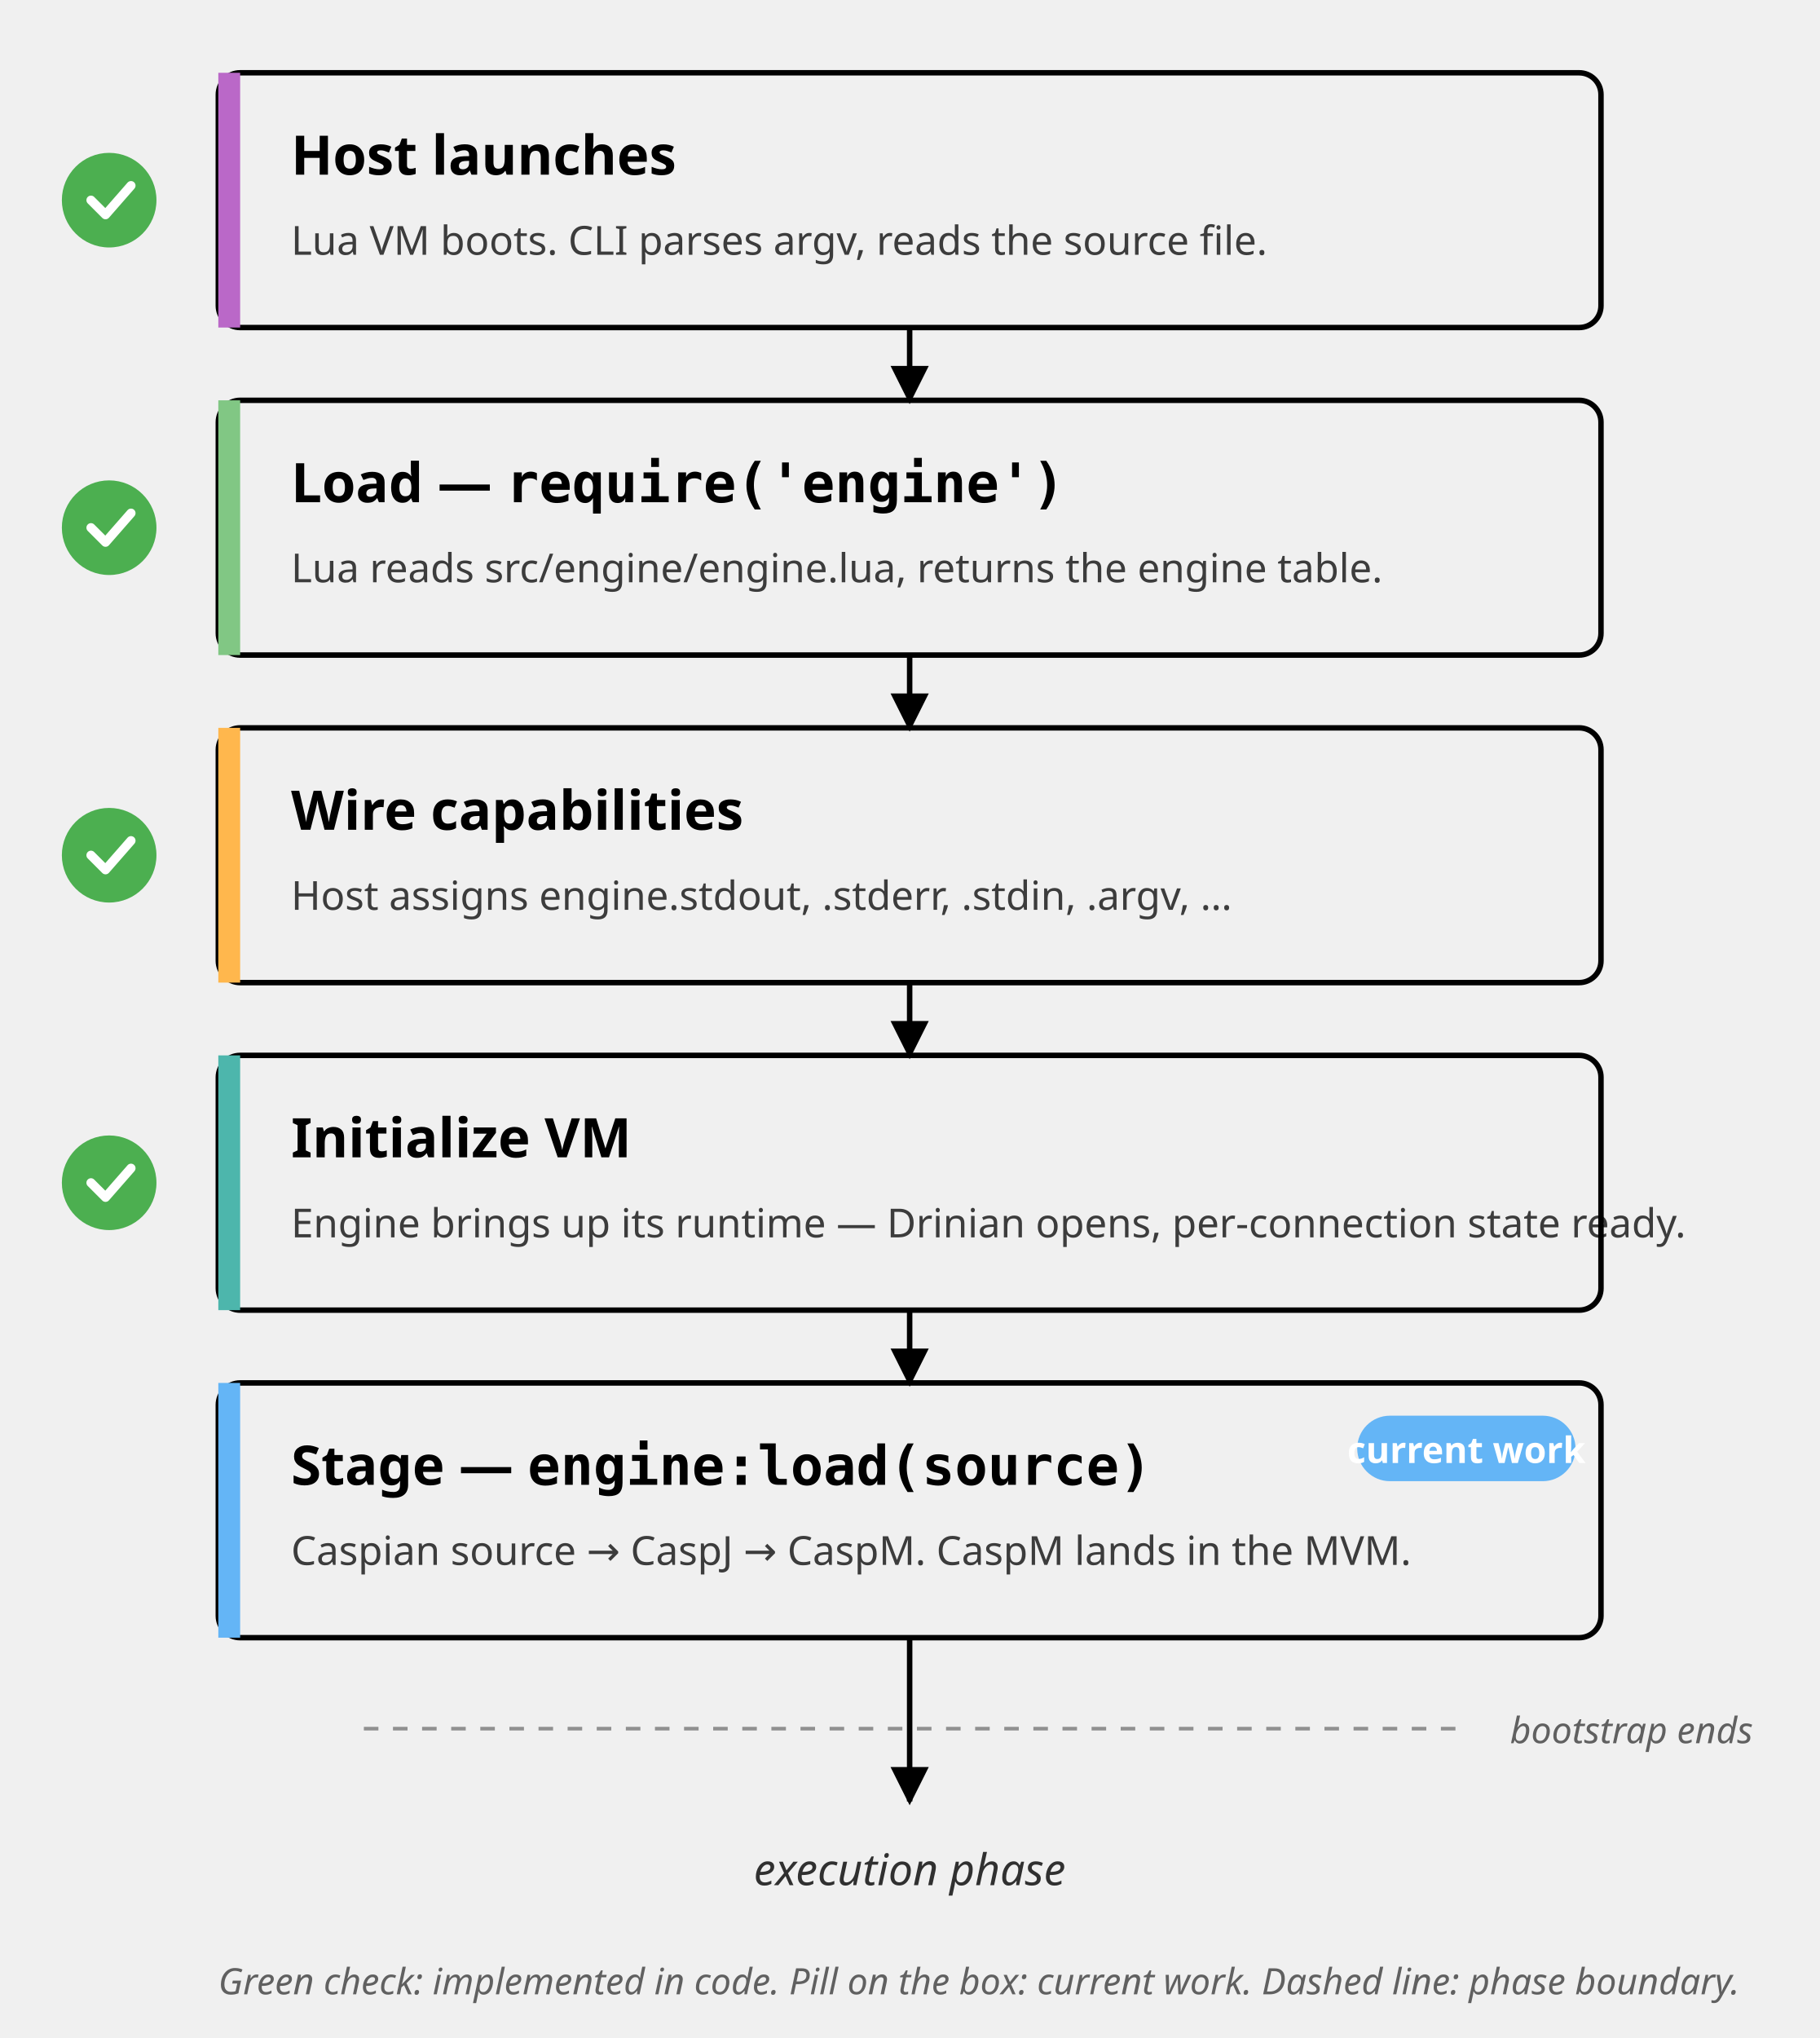
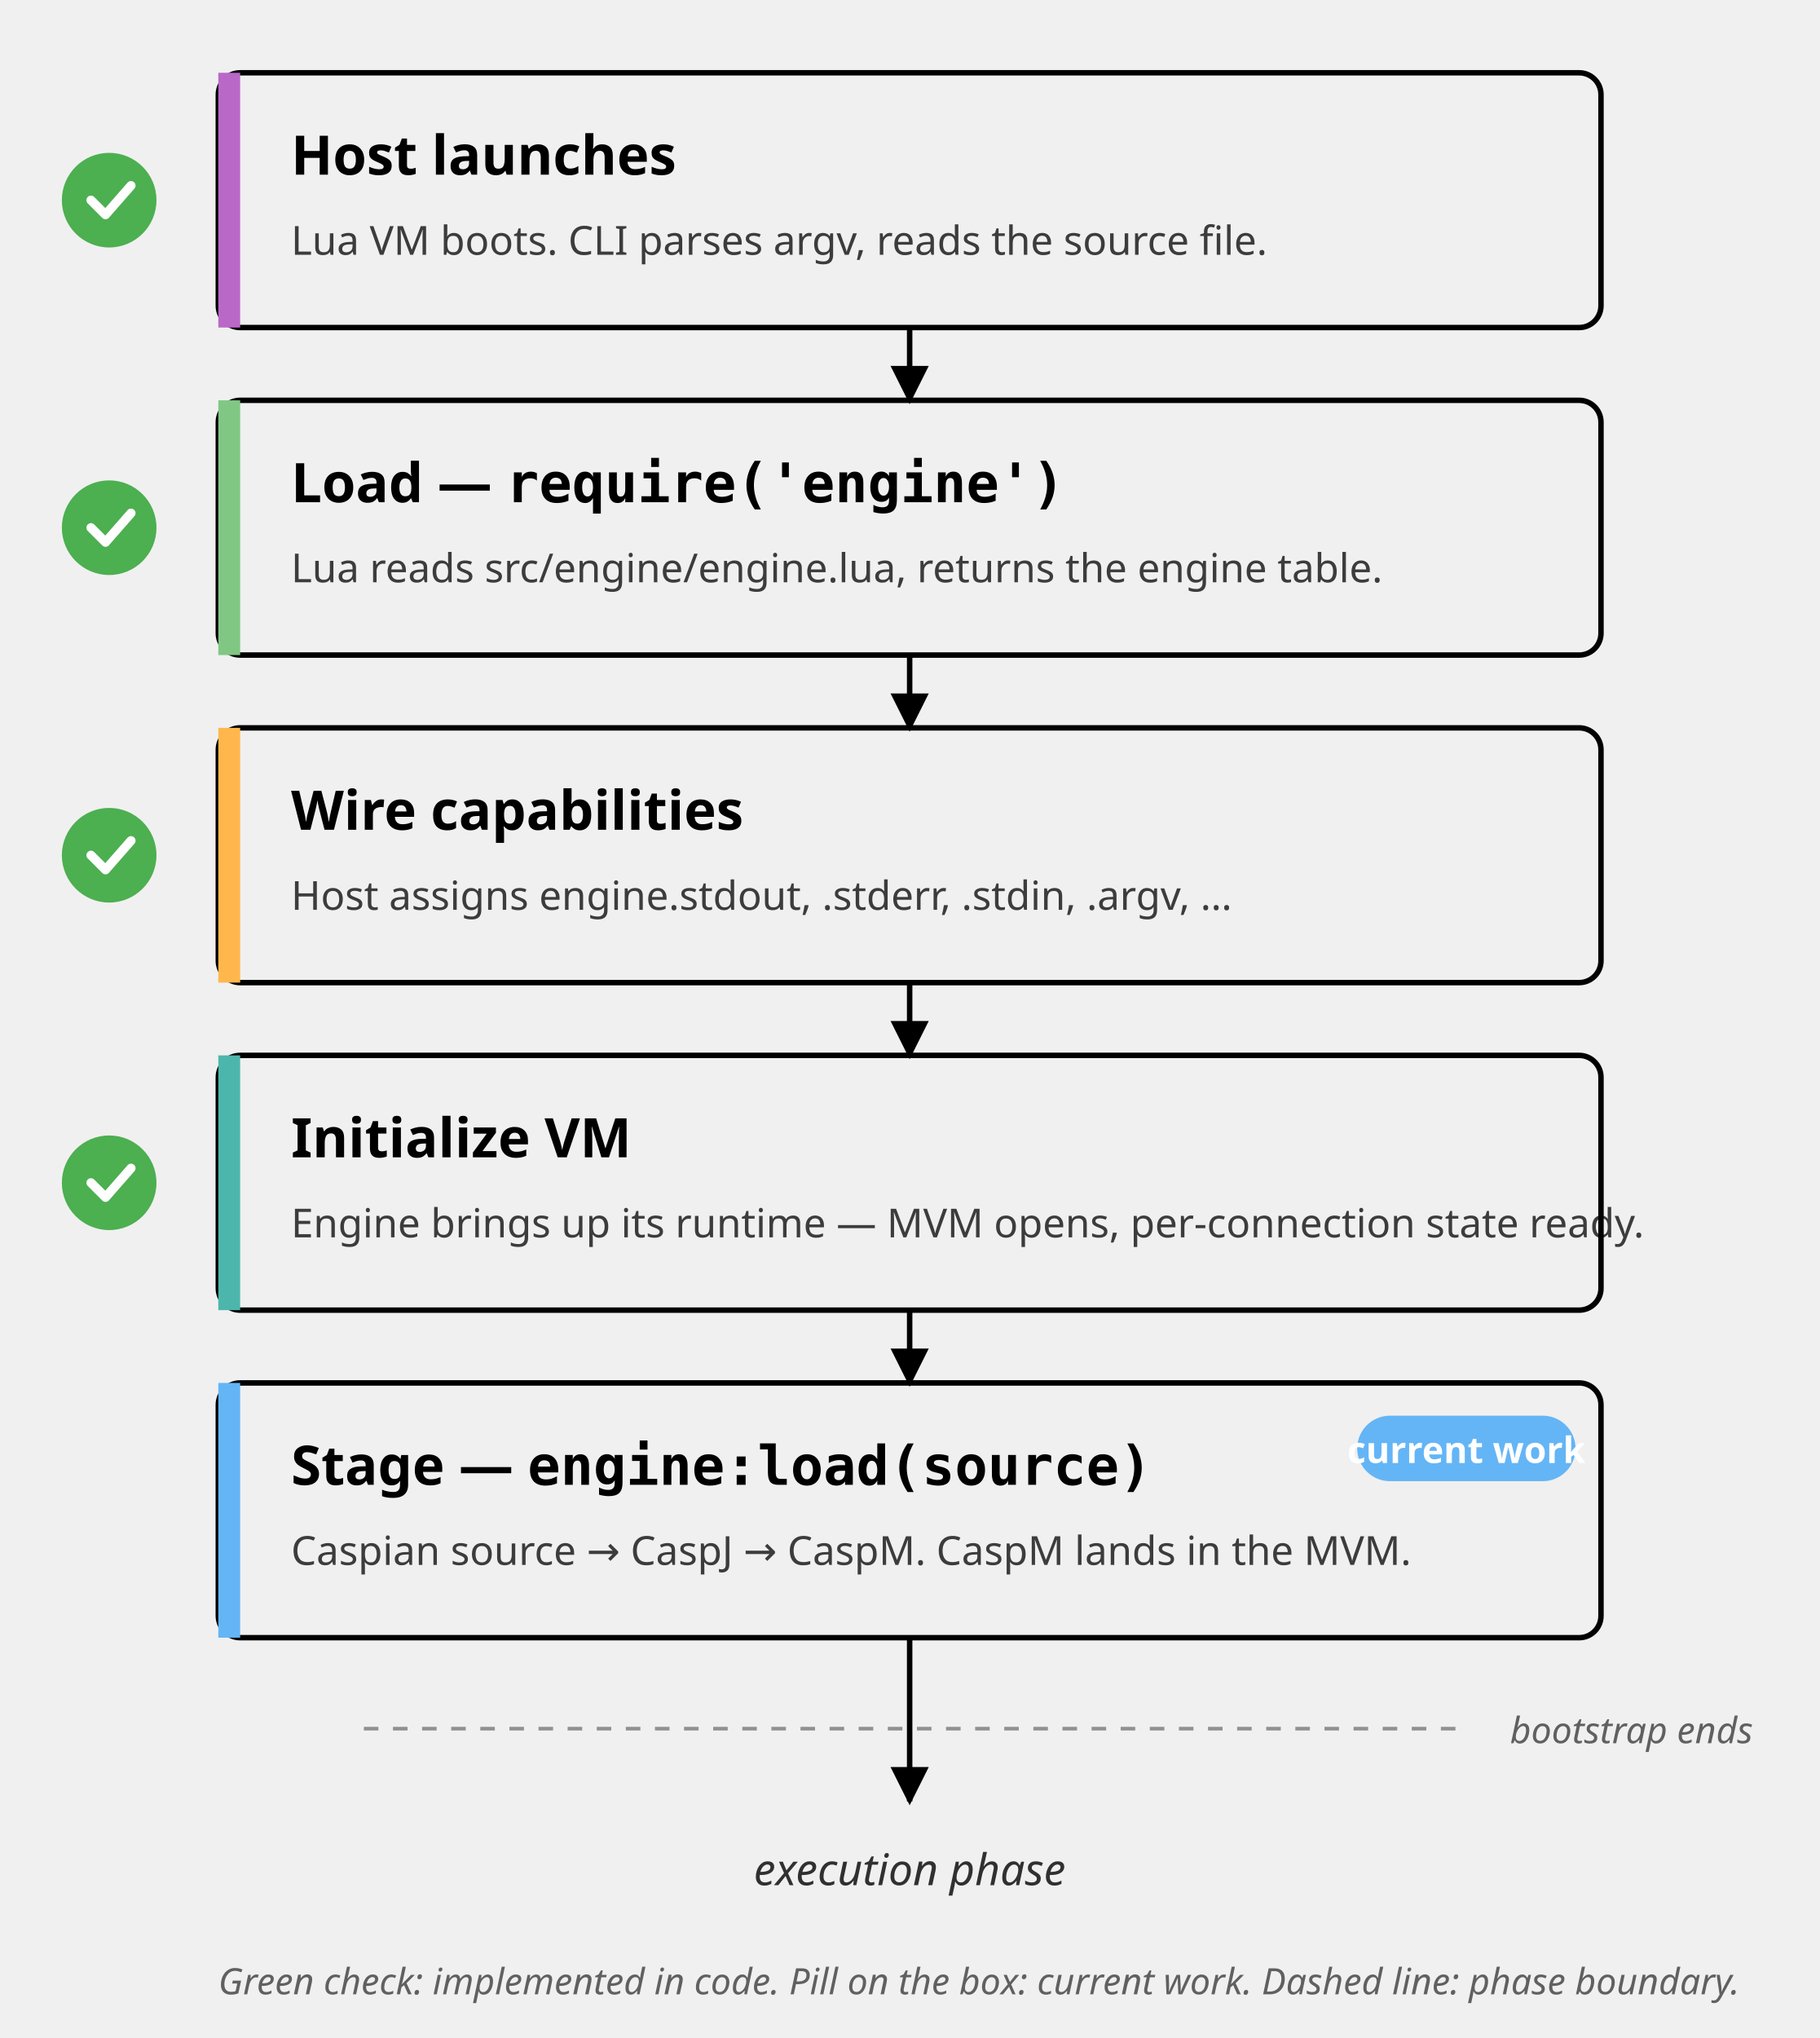
<svg xmlns="http://www.w3.org/2000/svg" viewBox="0 0 500 560" width="500" role="img" aria-label="Caspian bootstrap process, top to bottom: host launches (implemented), load — require engine (implemented), wire capabilities (implemented), initialize VM (implemented), stage — engine:load source (current work), then bootstrap ends and an arrow points to the execution phase.">
  <defs>
    <marker id="arrow" viewBox="0 0 10 10" refX="9" refY="5" markerWidth="7" markerHeight="7" orient="auto-start-reverse">
      <path d="M 0 0 L 10 5 L 0 10 z" fill="currentColor" />
    </marker>
    <g id="done-check">
      <circle r="13" fill="#4caf50" />
      <path d="M -5 0 L -1 4 L 6 -4" fill="none" stroke="#ffffff" stroke-width="2.5" stroke-linecap="round" stroke-linejoin="round" />
    </g>
  </defs>
  <g fill="currentColor" font-family="sans-serif">
    <use href="#done-check" x="30" y="55" />
    <rect x="60" y="20" width="380" height="70" rx="6" ry="6" fill="none" stroke="currentColor" stroke-width="1.5" />
    <rect x="60" y="20" width="6" height="70" fill="#ba68c8" />
    <text x="80" y="48" font-size="15" font-weight="bold">Host launches</text>
    <text x="80" y="70" font-size="11" opacity="0.75">Lua VM boots. CLI parses argv, reads the source file.</text>
    <line x1="250" y1="90" x2="250" y2="110" stroke="currentColor" stroke-width="1.5" marker-end="url(#arrow)" />
    <use href="#done-check" x="30" y="145" />
    <rect x="60" y="110" width="380" height="70" rx="6" ry="6" fill="none" stroke="currentColor" stroke-width="1.5" />
    <rect x="60" y="110" width="6" height="70" fill="#81c784" />
    <text x="80" y="138" font-size="15" font-weight="bold">Load — <tspan font-family="monospace">require('engine')</tspan>
    </text>
    <text x="80" y="160" font-size="11" opacity="0.75">Lua reads src/engine/engine.lua, returns the engine table.</text>
    <line x1="250" y1="180" x2="250" y2="200" stroke="currentColor" stroke-width="1.5" marker-end="url(#arrow)" />
    <use href="#done-check" x="30" y="235" />
    <rect x="60" y="200" width="380" height="70" rx="6" ry="6" fill="none" stroke="currentColor" stroke-width="1.5" />
    <rect x="60" y="200" width="6" height="70" fill="#ffb74d" />
    <text x="80" y="228" font-size="15" font-weight="bold">Wire capabilities</text>
    <text x="80" y="250" font-size="11" opacity="0.75">Host assigns engine.stdout, .stderr, .stdin, .argv, …</text>
    <line x1="250" y1="270" x2="250" y2="290" stroke="currentColor" stroke-width="1.5" marker-end="url(#arrow)" />
    <use href="#done-check" x="30" y="325" />
    <rect x="60" y="290" width="380" height="70" rx="6" ry="6" fill="none" stroke="currentColor" stroke-width="1.5" />
    <rect x="60" y="290" width="6" height="70" fill="#4db6ac" />
    <text x="80" y="318" font-size="15" font-weight="bold">Initialize VM</text>
-     <text x="80" y="340" font-size="11" opacity="0.75">Engine brings up its runtime — Drinian opens, per-connection state ready.</text>
+     <text x="80" y="340" font-size="11" opacity="0.75">Engine brings up its runtime — MVM opens, per-connection state ready.</text>
    <line x1="250" y1="360" x2="250" y2="380" stroke="currentColor" stroke-width="1.5" marker-end="url(#arrow)" />
    <rect x="60" y="380" width="380" height="70" rx="6" ry="6" fill="none" stroke="currentColor" stroke-width="1.5" />
    <rect x="60" y="380" width="6" height="70" fill="#64b5f6" />
    <text x="80" y="408" font-size="15" font-weight="bold">Stage — <tspan font-family="monospace">engine:load(source)</tspan>
    </text>
    <text x="80" y="430" font-size="11" opacity="0.75">Caspian source → CaspJ → CaspM. CaspM lands in the MVM.</text>
    <rect x="373" y="389" width="60" height="18" rx="9" ry="9" fill="#64b5f6" stroke="none" />
    <text x="403" y="402" font-size="10" text-anchor="middle" fill="#ffffff" font-weight="bold">current work</text>
    <line x1="250" y1="450" x2="250" y2="495" stroke="currentColor" stroke-width="1.5" marker-end="url(#arrow)" />
    <line x1="100" y1="475" x2="400" y2="475" stroke="currentColor" stroke-width="1" stroke-dasharray="4 4" opacity="0.4" />
    <text x="415" y="479" font-size="10" font-style="italic" opacity="0.6">bootstrap ends</text>
    <text x="250" y="518" font-size="12" font-style="italic" text-anchor="middle" opacity="0.8">execution phase</text>
    <text x="60" y="548" font-size="10" opacity="0.6" font-style="italic">Green check: implemented in code. Pill on the box: current work. Dashed line: phase boundary.</text>
  </g>
</svg>
